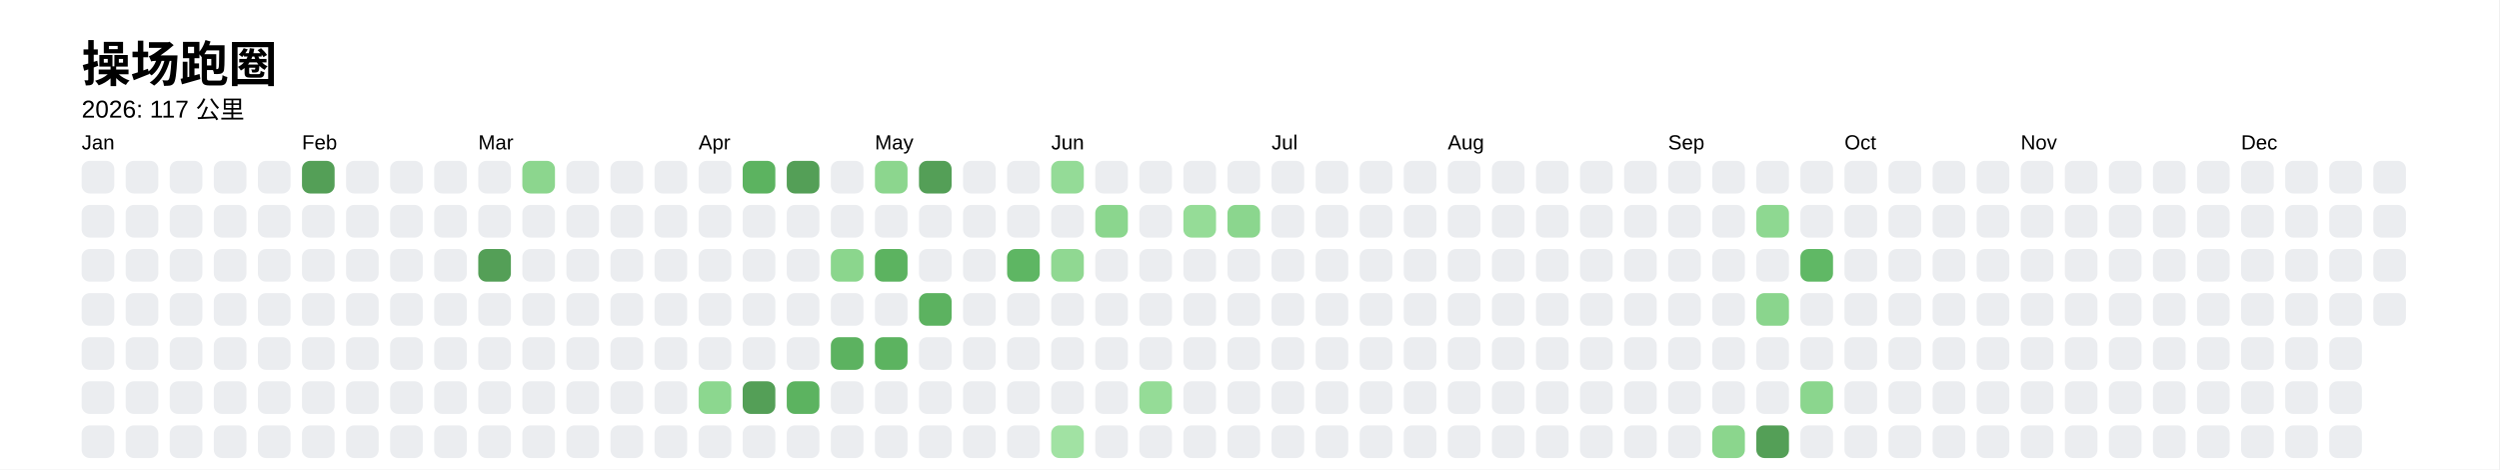
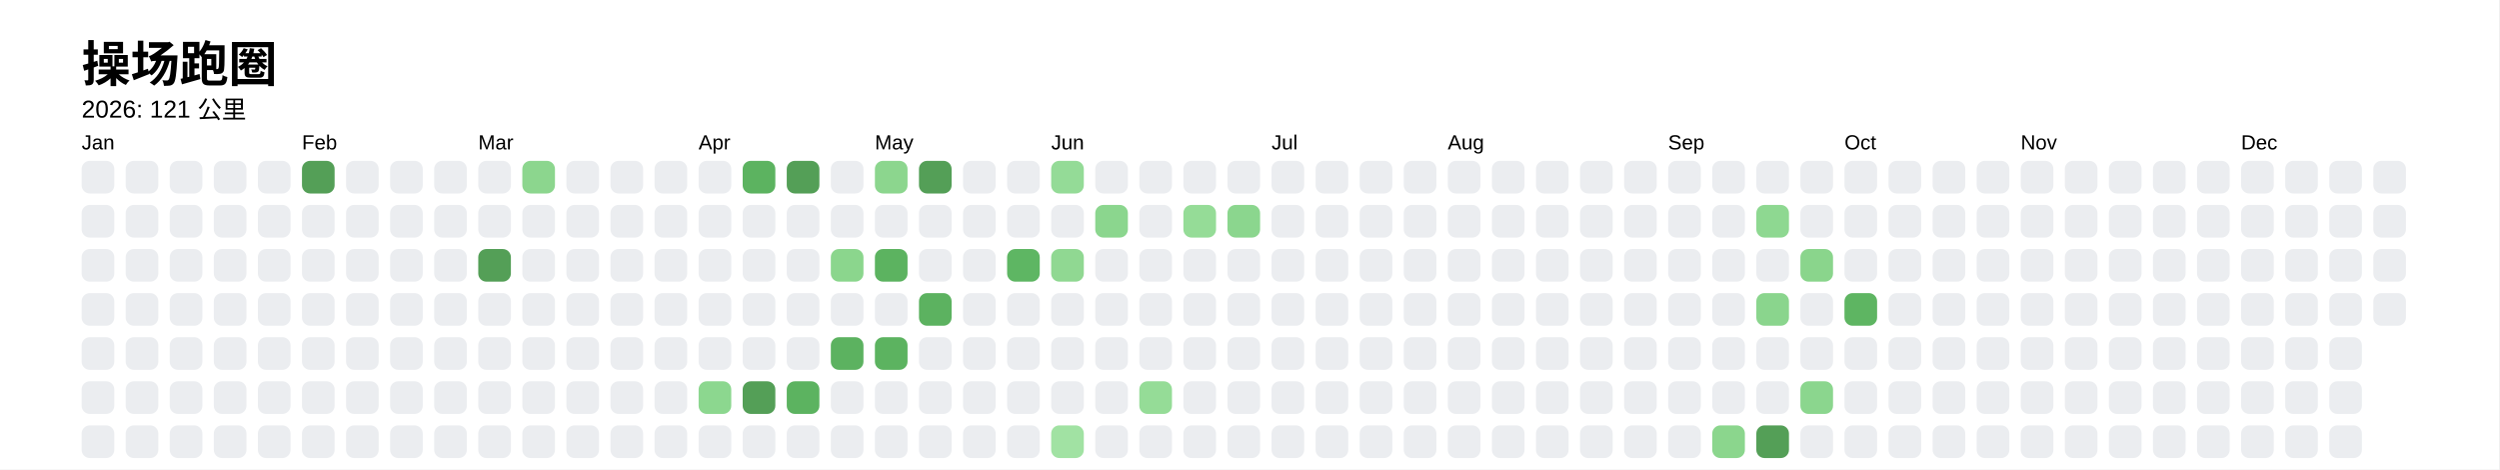
<svg xmlns="http://www.w3.org/2000/svg" baseProfile="full" height="57.5mm" version="1.1" viewBox="0,0,306.2,57.5" width="306.2mm">
  <defs />
  <rect fill="#FFFFFF" height="57.5" width="306.2" x="0" y="0" />
  <text fill="#000000" style="font-size:6px; font-family:Arial; font-weight:bold;" x="10" y="10">操场跑圈</text>
-   <text fill="#000000" style="font-size:3px; font-family:Arial;" x="10" y="14.4">2026: 117 公里</text>
+   <text fill="#000000" style="font-size:3px; font-family:Arial;" x="10" y="14.4">2026: 121 公里</text>
  <text fill="#000000" style="font-size:2.5px; font-family:Arial" x="10" y="18.3">Jan</text>
  <rect fill="#EBEDF0" height="4" rx="1" ry="1" width="4" x="10" y="19.7" />
  <rect fill="#EBEDF0" height="4" rx="1" ry="1" width="4" x="10" y="25.1" />
  <rect fill="#EBEDF0" height="4" rx="1" ry="1" width="4" x="10" y="30.5" />
  <rect fill="#EBEDF0" height="4" rx="1" ry="1" width="4" x="10" y="35.9" />
  <rect fill="#EBEDF0" height="4" rx="1" ry="1" width="4" x="10" y="41.3" />
  <rect fill="#EBEDF0" height="4" rx="1" ry="1" width="4" x="10" y="46.7" />
  <rect fill="#EBEDF0" height="4" rx="1" ry="1" width="4" x="10" y="52.1" />
  <rect fill="#EBEDF0" height="4" rx="1" ry="1" width="4" x="15.4" y="19.7" />
  <rect fill="#EBEDF0" height="4" rx="1" ry="1" width="4" x="15.4" y="25.1" />
  <rect fill="#EBEDF0" height="4" rx="1" ry="1" width="4" x="15.4" y="30.5" />
  <rect fill="#EBEDF0" height="4" rx="1" ry="1" width="4" x="15.4" y="35.9" />
  <rect fill="#EBEDF0" height="4" rx="1" ry="1" width="4" x="15.4" y="41.3" />
  <rect fill="#EBEDF0" height="4" rx="1" ry="1" width="4" x="15.4" y="46.7" />
  <rect fill="#EBEDF0" height="4" rx="1" ry="1" width="4" x="15.4" y="52.1" />
  <rect fill="#EBEDF0" height="4" rx="1" ry="1" width="4" x="20.8" y="19.7" />
  <rect fill="#EBEDF0" height="4" rx="1" ry="1" width="4" x="20.8" y="25.1" />
  <rect fill="#EBEDF0" height="4" rx="1" ry="1" width="4" x="20.8" y="30.5" />
  <rect fill="#EBEDF0" height="4" rx="1" ry="1" width="4" x="20.8" y="35.9" />
  <rect fill="#EBEDF0" height="4" rx="1" ry="1" width="4" x="20.8" y="41.3" />
  <rect fill="#EBEDF0" height="4" rx="1" ry="1" width="4" x="20.8" y="46.7" />
  <rect fill="#EBEDF0" height="4" rx="1" ry="1" width="4" x="20.8" y="52.1" />
  <rect fill="#EBEDF0" height="4" rx="1" ry="1" width="4" x="26.2" y="19.7" />
  <rect fill="#EBEDF0" height="4" rx="1" ry="1" width="4" x="26.2" y="25.1" />
  <rect fill="#EBEDF0" height="4" rx="1" ry="1" width="4" x="26.2" y="30.5" />
  <rect fill="#EBEDF0" height="4" rx="1" ry="1" width="4" x="26.2" y="35.9" />
  <rect fill="#EBEDF0" height="4" rx="1" ry="1" width="4" x="26.2" y="41.3" />
  <rect fill="#EBEDF0" height="4" rx="1" ry="1" width="4" x="26.2" y="46.7" />
  <rect fill="#EBEDF0" height="4" rx="1" ry="1" width="4" x="26.2" y="52.1" />
  <rect fill="#EBEDF0" height="4" rx="1" ry="1" width="4" x="31.6" y="19.7" />
  <rect fill="#EBEDF0" height="4" rx="1" ry="1" width="4" x="31.6" y="25.1" />
  <rect fill="#EBEDF0" height="4" rx="1" ry="1" width="4" x="31.6" y="30.5" />
  <rect fill="#EBEDF0" height="4" rx="1" ry="1" width="4" x="31.6" y="35.9" />
  <rect fill="#EBEDF0" height="4" rx="1" ry="1" width="4" x="31.6" y="41.3" />
  <rect fill="#EBEDF0" height="4" rx="1" ry="1" width="4" x="31.6" y="46.7" />
  <rect fill="#EBEDF0" height="4" rx="1" ry="1" width="4" x="31.6" y="52.1" />
  <text fill="#000000" style="font-size:2.5px; font-family:Arial" x="37.0" y="18.3">Feb</text>
  <rect fill="#549F57" height="4" rx="1" ry="1" width="4" x="37.0" y="19.7" />
  <rect fill="#EBEDF0" height="4" rx="1" ry="1" width="4" x="37.0" y="25.1" />
  <rect fill="#EBEDF0" height="4" rx="1" ry="1" width="4" x="37.0" y="30.5" />
  <rect fill="#EBEDF0" height="4" rx="1" ry="1" width="4" x="37.0" y="35.9" />
  <rect fill="#EBEDF0" height="4" rx="1" ry="1" width="4" x="37.0" y="41.3" />
  <rect fill="#EBEDF0" height="4" rx="1" ry="1" width="4" x="37.0" y="46.7" />
  <rect fill="#EBEDF0" height="4" rx="1" ry="1" width="4" x="37.0" y="52.1" />
  <rect fill="#EBEDF0" height="4" rx="1" ry="1" width="4" x="42.4" y="19.7" />
  <rect fill="#EBEDF0" height="4" rx="1" ry="1" width="4" x="42.4" y="25.1" />
  <rect fill="#EBEDF0" height="4" rx="1" ry="1" width="4" x="42.4" y="30.5" />
  <rect fill="#EBEDF0" height="4" rx="1" ry="1" width="4" x="42.4" y="35.9" />
  <rect fill="#EBEDF0" height="4" rx="1" ry="1" width="4" x="42.4" y="41.3" />
  <rect fill="#EBEDF0" height="4" rx="1" ry="1" width="4" x="42.4" y="46.7" />
  <rect fill="#EBEDF0" height="4" rx="1" ry="1" width="4" x="42.4" y="52.1" />
  <rect fill="#EBEDF0" height="4" rx="1" ry="1" width="4" x="47.8" y="19.7" />
  <rect fill="#EBEDF0" height="4" rx="1" ry="1" width="4" x="47.8" y="25.1" />
  <rect fill="#EBEDF0" height="4" rx="1" ry="1" width="4" x="47.8" y="30.5" />
  <rect fill="#EBEDF0" height="4" rx="1" ry="1" width="4" x="47.8" y="35.9" />
  <rect fill="#EBEDF0" height="4" rx="1" ry="1" width="4" x="47.8" y="41.3" />
  <rect fill="#EBEDF0" height="4" rx="1" ry="1" width="4" x="47.8" y="46.7" />
  <rect fill="#EBEDF0" height="4" rx="1" ry="1" width="4" x="47.8" y="52.1" />
  <rect fill="#EBEDF0" height="4" rx="1" ry="1" width="4" x="53.2" y="19.7" />
  <rect fill="#EBEDF0" height="4" rx="1" ry="1" width="4" x="53.2" y="25.1" />
  <rect fill="#EBEDF0" height="4" rx="1" ry="1" width="4" x="53.2" y="30.5" />
  <rect fill="#EBEDF0" height="4" rx="1" ry="1" width="4" x="53.2" y="35.9" />
  <rect fill="#EBEDF0" height="4" rx="1" ry="1" width="4" x="53.2" y="41.3" />
  <rect fill="#EBEDF0" height="4" rx="1" ry="1" width="4" x="53.2" y="46.7" />
  <rect fill="#EBEDF0" height="4" rx="1" ry="1" width="4" x="53.2" y="52.1" />
  <text fill="#000000" style="font-size:2.5px; font-family:Arial" x="58.6" y="18.3">Mar</text>
  <rect fill="#EBEDF0" height="4" rx="1" ry="1" width="4" x="58.6" y="19.7" />
  <rect fill="#EBEDF0" height="4" rx="1" ry="1" width="4" x="58.6" y="25.1" />
  <rect fill="#549F57" height="4" rx="1" ry="1" width="4" x="58.6" y="30.5" />
  <rect fill="#EBEDF0" height="4" rx="1" ry="1" width="4" x="58.6" y="35.9" />
  <rect fill="#EBEDF0" height="4" rx="1" ry="1" width="4" x="58.6" y="41.3" />
  <rect fill="#EBEDF0" height="4" rx="1" ry="1" width="4" x="58.6" y="46.7" />
  <rect fill="#EBEDF0" height="4" rx="1" ry="1" width="4" x="58.6" y="52.1" />
  <rect fill="#8cd68e" height="4" rx="1" ry="1" width="4" x="64" y="19.7" />
  <rect fill="#EBEDF0" height="4" rx="1" ry="1" width="4" x="64" y="25.1" />
  <rect fill="#EBEDF0" height="4" rx="1" ry="1" width="4" x="64" y="30.5" />
  <rect fill="#EBEDF0" height="4" rx="1" ry="1" width="4" x="64" y="35.9" />
  <rect fill="#EBEDF0" height="4" rx="1" ry="1" width="4" x="64" y="41.3" />
  <rect fill="#EBEDF0" height="4" rx="1" ry="1" width="4" x="64" y="46.7" />
  <rect fill="#EBEDF0" height="4" rx="1" ry="1" width="4" x="64" y="52.1" />
  <rect fill="#EBEDF0" height="4" rx="1" ry="1" width="4" x="69.4" y="19.7" />
  <rect fill="#EBEDF0" height="4" rx="1" ry="1" width="4" x="69.4" y="25.1" />
  <rect fill="#EBEDF0" height="4" rx="1" ry="1" width="4" x="69.4" y="30.5" />
  <rect fill="#EBEDF0" height="4" rx="1" ry="1" width="4" x="69.4" y="35.9" />
  <rect fill="#EBEDF0" height="4" rx="1" ry="1" width="4" x="69.4" y="41.3" />
  <rect fill="#EBEDF0" height="4" rx="1" ry="1" width="4" x="69.4" y="46.7" />
  <rect fill="#EBEDF0" height="4" rx="1" ry="1" width="4" x="69.4" y="52.1" />
  <rect fill="#EBEDF0" height="4" rx="1" ry="1" width="4" x="74.8" y="19.7" />
  <rect fill="#EBEDF0" height="4" rx="1" ry="1" width="4" x="74.8" y="25.1" />
  <rect fill="#EBEDF0" height="4" rx="1" ry="1" width="4" x="74.8" y="30.5" />
  <rect fill="#EBEDF0" height="4" rx="1" ry="1" width="4" x="74.8" y="35.9" />
  <rect fill="#EBEDF0" height="4" rx="1" ry="1" width="4" x="74.8" y="41.3" />
  <rect fill="#EBEDF0" height="4" rx="1" ry="1" width="4" x="74.8" y="46.7" />
  <rect fill="#EBEDF0" height="4" rx="1" ry="1" width="4" x="74.8" y="52.1" />
  <rect fill="#EBEDF0" height="4" rx="1" ry="1" width="4" x="80.2" y="19.7" />
  <rect fill="#EBEDF0" height="4" rx="1" ry="1" width="4" x="80.2" y="25.1" />
  <rect fill="#EBEDF0" height="4" rx="1" ry="1" width="4" x="80.2" y="30.5" />
  <rect fill="#EBEDF0" height="4" rx="1" ry="1" width="4" x="80.2" y="35.9" />
  <rect fill="#EBEDF0" height="4" rx="1" ry="1" width="4" x="80.2" y="41.3" />
  <rect fill="#EBEDF0" height="4" rx="1" ry="1" width="4" x="80.2" y="46.7" />
  <rect fill="#EBEDF0" height="4" rx="1" ry="1" width="4" x="80.2" y="52.1" />
  <text fill="#000000" style="font-size:2.5px; font-family:Arial" x="85.6" y="18.3">Apr</text>
  <rect fill="#EBEDF0" height="4" rx="1" ry="1" width="4" x="85.6" y="19.7" />
  <rect fill="#EBEDF0" height="4" rx="1" ry="1" width="4" x="85.6" y="25.1" />
  <rect fill="#EBEDF0" height="4" rx="1" ry="1" width="4" x="85.6" y="30.5" />
  <rect fill="#EBEDF0" height="4" rx="1" ry="1" width="4" x="85.6" y="35.9" />
  <rect fill="#EBEDF0" height="4" rx="1" ry="1" width="4" x="85.6" y="41.3" />
  <rect fill="#8cd78f" height="4" rx="1" ry="1" width="4" x="85.6" y="46.7" />
  <rect fill="#EBEDF0" height="4" rx="1" ry="1" width="4" x="85.6" y="52.1" />
  <rect fill="#5cb360" height="4" rx="1" ry="1" width="4" x="91" y="19.7" />
  <rect fill="#EBEDF0" height="4" rx="1" ry="1" width="4" x="91" y="25.1" />
  <rect fill="#EBEDF0" height="4" rx="1" ry="1" width="4" x="91" y="30.5" />
  <rect fill="#EBEDF0" height="4" rx="1" ry="1" width="4" x="91" y="35.9" />
  <rect fill="#EBEDF0" height="4" rx="1" ry="1" width="4" x="91" y="41.3" />
  <rect fill="#549F57" height="4" rx="1" ry="1" width="4" x="91" y="46.7" />
  <rect fill="#EBEDF0" height="4" rx="1" ry="1" width="4" x="91" y="52.1" />
  <rect fill="#549F57" height="4" rx="1" ry="1" width="4" x="96.4" y="19.7" />
  <rect fill="#EBEDF0" height="4" rx="1" ry="1" width="4" x="96.4" y="25.1" />
  <rect fill="#EBEDF0" height="4" rx="1" ry="1" width="4" x="96.4" y="30.5" />
  <rect fill="#EBEDF0" height="4" rx="1" ry="1" width="4" x="96.4" y="35.9" />
  <rect fill="#EBEDF0" height="4" rx="1" ry="1" width="4" x="96.4" y="41.3" />
  <rect fill="#5cb360" height="4" rx="1" ry="1" width="4" x="96.4" y="46.7" />
  <rect fill="#EBEDF0" height="4" rx="1" ry="1" width="4" x="96.4" y="52.1" />
  <rect fill="#EBEDF0" height="4" rx="1" ry="1" width="4" x="101.8" y="19.7" />
  <rect fill="#EBEDF0" height="4" rx="1" ry="1" width="4" x="101.8" y="25.1" />
  <rect fill="#8bd68d" height="4" rx="1" ry="1" width="4" x="101.8" y="30.5" />
  <rect fill="#EBEDF0" height="4" rx="1" ry="1" width="4" x="101.8" y="35.9" />
  <rect fill="#5cb260" height="4" rx="1" ry="1" width="4" x="101.8" y="41.3" />
  <rect fill="#EBEDF0" height="4" rx="1" ry="1" width="4" x="101.8" y="46.7" />
  <rect fill="#EBEDF0" height="4" rx="1" ry="1" width="4" x="101.8" y="52.1" />
  <text fill="#000000" style="font-size:2.5px; font-family:Arial" x="107.2" y="18.3">May</text>
  <rect fill="#8cd68e" height="4" rx="1" ry="1" width="4" x="107.2" y="19.7" />
  <rect fill="#EBEDF0" height="4" rx="1" ry="1" width="4" x="107.2" y="25.1" />
  <rect fill="#5cb360" height="4" rx="1" ry="1" width="4" x="107.2" y="30.5" />
  <rect fill="#EBEDF0" height="4" rx="1" ry="1" width="4" x="107.2" y="35.9" />
  <rect fill="#5cb360" height="4" rx="1" ry="1" width="4" x="107.2" y="41.3" />
  <rect fill="#EBEDF0" height="4" rx="1" ry="1" width="4" x="107.2" y="46.7" />
  <rect fill="#EBEDF0" height="4" rx="1" ry="1" width="4" x="107.2" y="52.1" />
  <rect fill="#549F57" height="4" rx="1" ry="1" width="4" x="112.6" y="19.7" />
  <rect fill="#EBEDF0" height="4" rx="1" ry="1" width="4" x="112.6" y="25.1" />
  <rect fill="#EBEDF0" height="4" rx="1" ry="1" width="4" x="112.6" y="30.5" />
  <rect fill="#5cb260" height="4" rx="1" ry="1" width="4" x="112.6" y="35.9" />
  <rect fill="#EBEDF0" height="4" rx="1" ry="1" width="4" x="112.6" y="41.3" />
  <rect fill="#EBEDF0" height="4" rx="1" ry="1" width="4" x="112.6" y="46.7" />
  <rect fill="#EBEDF0" height="4" rx="1" ry="1" width="4" x="112.6" y="52.1" />
  <rect fill="#EBEDF0" height="4" rx="1" ry="1" width="4" x="118" y="19.7" />
  <rect fill="#EBEDF0" height="4" rx="1" ry="1" width="4" x="118" y="25.1" />
  <rect fill="#EBEDF0" height="4" rx="1" ry="1" width="4" x="118" y="30.5" />
  <rect fill="#EBEDF0" height="4" rx="1" ry="1" width="4" x="118" y="35.9" />
  <rect fill="#EBEDF0" height="4" rx="1" ry="1" width="4" x="118" y="41.3" />
  <rect fill="#EBEDF0" height="4" rx="1" ry="1" width="4" x="118" y="46.7" />
  <rect fill="#EBEDF0" height="4" rx="1" ry="1" width="4" x="118" y="52.1" />
  <rect fill="#EBEDF0" height="4" rx="1" ry="1" width="4" x="123.4" y="19.7" />
  <rect fill="#EBEDF0" height="4" rx="1" ry="1" width="4" x="123.4" y="25.1" />
  <rect fill="#5eb663" height="4" rx="1" ry="1" width="4" x="123.4" y="30.5" />
  <rect fill="#EBEDF0" height="4" rx="1" ry="1" width="4" x="123.4" y="35.9" />
  <rect fill="#EBEDF0" height="4" rx="1" ry="1" width="4" x="123.4" y="41.3" />
  <rect fill="#EBEDF0" height="4" rx="1" ry="1" width="4" x="123.4" y="46.7" />
  <rect fill="#EBEDF0" height="4" rx="1" ry="1" width="4" x="123.4" y="52.1" />
  <text fill="#000000" style="font-size:2.5px; font-family:Arial" x="128.8" y="18.3">Jun</text>
  <rect fill="#94db97" height="4" rx="1" ry="1" width="4" x="128.8" y="19.7" />
  <rect fill="#EBEDF0" height="4" rx="1" ry="1" width="4" x="128.8" y="25.1" />
  <rect fill="#90d892" height="4" rx="1" ry="1" width="4" x="128.8" y="30.5" />
  <rect fill="#EBEDF0" height="4" rx="1" ry="1" width="4" x="128.8" y="35.9" />
  <rect fill="#EBEDF0" height="4" rx="1" ry="1" width="4" x="128.8" y="41.3" />
  <rect fill="#EBEDF0" height="4" rx="1" ry="1" width="4" x="128.8" y="46.7" />
  <rect fill="#a1e2a3" height="4" rx="1" ry="1" width="4" x="128.8" y="52.1" />
  <rect fill="#EBEDF0" height="4" rx="1" ry="1" width="4" x="134.2" y="19.7" />
  <rect fill="#8bd68e" height="4" rx="1" ry="1" width="4" x="134.2" y="25.1" />
  <rect fill="#EBEDF0" height="4" rx="1" ry="1" width="4" x="134.2" y="30.5" />
  <rect fill="#EBEDF0" height="4" rx="1" ry="1" width="4" x="134.2" y="35.9" />
  <rect fill="#EBEDF0" height="4" rx="1" ry="1" width="4" x="134.2" y="41.3" />
  <rect fill="#EBEDF0" height="4" rx="1" ry="1" width="4" x="134.2" y="46.7" />
  <rect fill="#EBEDF0" height="4" rx="1" ry="1" width="4" x="134.2" y="52.1" />
  <rect fill="#EBEDF0" height="4" rx="1" ry="1" width="4" x="139.6" y="19.7" />
  <rect fill="#EBEDF0" height="4" rx="1" ry="1" width="4" x="139.6" y="25.1" />
  <rect fill="#EBEDF0" height="4" rx="1" ry="1" width="4" x="139.6" y="30.5" />
  <rect fill="#EBEDF0" height="4" rx="1" ry="1" width="4" x="139.6" y="35.9" />
  <rect fill="#EBEDF0" height="4" rx="1" ry="1" width="4" x="139.6" y="41.3" />
  <rect fill="#95dc97" height="4" rx="1" ry="1" width="4" x="139.6" y="46.7" />
  <rect fill="#EBEDF0" height="4" rx="1" ry="1" width="4" x="139.6" y="52.1" />
  <rect fill="#EBEDF0" height="4" rx="1" ry="1" width="4" x="145" y="19.7" />
  <rect fill="#95dc97" height="4" rx="1" ry="1" width="4" x="145" y="25.1" />
  <rect fill="#EBEDF0" height="4" rx="1" ry="1" width="4" x="145" y="30.5" />
  <rect fill="#EBEDF0" height="4" rx="1" ry="1" width="4" x="145" y="35.9" />
  <rect fill="#EBEDF0" height="4" rx="1" ry="1" width="4" x="145" y="41.3" />
  <rect fill="#EBEDF0" height="4" rx="1" ry="1" width="4" x="145" y="46.7" />
  <rect fill="#EBEDF0" height="4" rx="1" ry="1" width="4" x="145" y="52.1" />
  <rect fill="#EBEDF0" height="4" rx="1" ry="1" width="4" x="150.4" y="19.7" />
  <rect fill="#8bd68e" height="4" rx="1" ry="1" width="4" x="150.4" y="25.1" />
  <rect fill="#EBEDF0" height="4" rx="1" ry="1" width="4" x="150.4" y="30.5" />
  <rect fill="#EBEDF0" height="4" rx="1" ry="1" width="4" x="150.4" y="35.9" />
  <rect fill="#EBEDF0" height="4" rx="1" ry="1" width="4" x="150.4" y="41.3" />
  <rect fill="#EBEDF0" height="4" rx="1" ry="1" width="4" x="150.4" y="46.7" />
  <rect fill="#EBEDF0" height="4" rx="1" ry="1" width="4" x="150.4" y="52.1" />
  <text fill="#000000" style="font-size:2.5px; font-family:Arial" x="155.8" y="18.3">Jul</text>
  <rect fill="#EBEDF0" height="4" rx="1" ry="1" width="4" x="155.8" y="19.7" />
  <rect fill="#EBEDF0" height="4" rx="1" ry="1" width="4" x="155.8" y="25.1" />
  <rect fill="#EBEDF0" height="4" rx="1" ry="1" width="4" x="155.8" y="30.5" />
  <rect fill="#EBEDF0" height="4" rx="1" ry="1" width="4" x="155.8" y="35.9" />
  <rect fill="#EBEDF0" height="4" rx="1" ry="1" width="4" x="155.8" y="41.3" />
  <rect fill="#EBEDF0" height="4" rx="1" ry="1" width="4" x="155.8" y="46.7" />
  <rect fill="#EBEDF0" height="4" rx="1" ry="1" width="4" x="155.8" y="52.1" />
  <rect fill="#EBEDF0" height="4" rx="1" ry="1" width="4" x="161.2" y="19.7" />
  <rect fill="#EBEDF0" height="4" rx="1" ry="1" width="4" x="161.2" y="25.1" />
  <rect fill="#EBEDF0" height="4" rx="1" ry="1" width="4" x="161.2" y="30.5" />
  <rect fill="#EBEDF0" height="4" rx="1" ry="1" width="4" x="161.2" y="35.9" />
  <rect fill="#EBEDF0" height="4" rx="1" ry="1" width="4" x="161.2" y="41.3" />
  <rect fill="#EBEDF0" height="4" rx="1" ry="1" width="4" x="161.2" y="46.7" />
  <rect fill="#EBEDF0" height="4" rx="1" ry="1" width="4" x="161.2" y="52.1" />
  <rect fill="#EBEDF0" height="4" rx="1" ry="1" width="4" x="166.6" y="19.7" />
  <rect fill="#EBEDF0" height="4" rx="1" ry="1" width="4" x="166.6" y="25.1" />
  <rect fill="#EBEDF0" height="4" rx="1" ry="1" width="4" x="166.6" y="30.5" />
  <rect fill="#EBEDF0" height="4" rx="1" ry="1" width="4" x="166.6" y="35.9" />
  <rect fill="#EBEDF0" height="4" rx="1" ry="1" width="4" x="166.6" y="41.3" />
  <rect fill="#EBEDF0" height="4" rx="1" ry="1" width="4" x="166.6" y="46.7" />
  <rect fill="#EBEDF0" height="4" rx="1" ry="1" width="4" x="166.6" y="52.1" />
  <rect fill="#EBEDF0" height="4" rx="1" ry="1" width="4" x="172" y="19.7" />
  <rect fill="#EBEDF0" height="4" rx="1" ry="1" width="4" x="172" y="25.1" />
  <rect fill="#EBEDF0" height="4" rx="1" ry="1" width="4" x="172" y="30.5" />
  <rect fill="#EBEDF0" height="4" rx="1" ry="1" width="4" x="172" y="35.9" />
  <rect fill="#EBEDF0" height="4" rx="1" ry="1" width="4" x="172" y="41.3" />
  <rect fill="#EBEDF0" height="4" rx="1" ry="1" width="4" x="172" y="46.7" />
  <rect fill="#EBEDF0" height="4" rx="1" ry="1" width="4" x="172" y="52.1" />
  <text fill="#000000" style="font-size:2.5px; font-family:Arial" x="177.4" y="18.3">Aug</text>
  <rect fill="#EBEDF0" height="4" rx="1" ry="1" width="4" x="177.4" y="19.7" />
  <rect fill="#EBEDF0" height="4" rx="1" ry="1" width="4" x="177.4" y="25.1" />
  <rect fill="#EBEDF0" height="4" rx="1" ry="1" width="4" x="177.4" y="30.5" />
  <rect fill="#EBEDF0" height="4" rx="1" ry="1" width="4" x="177.4" y="35.9" />
  <rect fill="#EBEDF0" height="4" rx="1" ry="1" width="4" x="177.4" y="41.3" />
  <rect fill="#EBEDF0" height="4" rx="1" ry="1" width="4" x="177.4" y="46.7" />
  <rect fill="#EBEDF0" height="4" rx="1" ry="1" width="4" x="177.4" y="52.1" />
  <rect fill="#EBEDF0" height="4" rx="1" ry="1" width="4" x="182.8" y="19.7" />
  <rect fill="#EBEDF0" height="4" rx="1" ry="1" width="4" x="182.8" y="25.1" />
  <rect fill="#EBEDF0" height="4" rx="1" ry="1" width="4" x="182.8" y="30.5" />
  <rect fill="#EBEDF0" height="4" rx="1" ry="1" width="4" x="182.8" y="35.9" />
  <rect fill="#EBEDF0" height="4" rx="1" ry="1" width="4" x="182.8" y="41.3" />
  <rect fill="#EBEDF0" height="4" rx="1" ry="1" width="4" x="182.8" y="46.7" />
  <rect fill="#EBEDF0" height="4" rx="1" ry="1" width="4" x="182.8" y="52.1" />
  <rect fill="#EBEDF0" height="4" rx="1" ry="1" width="4" x="188.2" y="19.7" />
  <rect fill="#EBEDF0" height="4" rx="1" ry="1" width="4" x="188.2" y="25.1" />
  <rect fill="#EBEDF0" height="4" rx="1" ry="1" width="4" x="188.2" y="30.5" />
  <rect fill="#EBEDF0" height="4" rx="1" ry="1" width="4" x="188.2" y="35.9" />
  <rect fill="#EBEDF0" height="4" rx="1" ry="1" width="4" x="188.2" y="41.3" />
  <rect fill="#EBEDF0" height="4" rx="1" ry="1" width="4" x="188.2" y="46.7" />
  <rect fill="#EBEDF0" height="4" rx="1" ry="1" width="4" x="188.2" y="52.1" />
  <rect fill="#EBEDF0" height="4" rx="1" ry="1" width="4" x="193.6" y="19.7" />
  <rect fill="#EBEDF0" height="4" rx="1" ry="1" width="4" x="193.6" y="25.1" />
  <rect fill="#EBEDF0" height="4" rx="1" ry="1" width="4" x="193.6" y="30.5" />
  <rect fill="#EBEDF0" height="4" rx="1" ry="1" width="4" x="193.6" y="35.9" />
  <rect fill="#EBEDF0" height="4" rx="1" ry="1" width="4" x="193.6" y="41.3" />
  <rect fill="#EBEDF0" height="4" rx="1" ry="1" width="4" x="193.6" y="46.7" />
  <rect fill="#EBEDF0" height="4" rx="1" ry="1" width="4" x="193.6" y="52.1" />
  <rect fill="#EBEDF0" height="4" rx="1" ry="1" width="4" x="199" y="19.7" />
  <rect fill="#EBEDF0" height="4" rx="1" ry="1" width="4" x="199" y="25.1" />
  <rect fill="#EBEDF0" height="4" rx="1" ry="1" width="4" x="199" y="30.5" />
  <rect fill="#EBEDF0" height="4" rx="1" ry="1" width="4" x="199" y="35.9" />
  <rect fill="#EBEDF0" height="4" rx="1" ry="1" width="4" x="199" y="41.3" />
  <rect fill="#EBEDF0" height="4" rx="1" ry="1" width="4" x="199" y="46.7" />
  <rect fill="#EBEDF0" height="4" rx="1" ry="1" width="4" x="199" y="52.1" />
  <text fill="#000000" style="font-size:2.5px; font-family:Arial" x="204.4" y="18.3">Sep</text>
  <rect fill="#EBEDF0" height="4" rx="1" ry="1" width="4" x="204.4" y="19.7" />
  <rect fill="#EBEDF0" height="4" rx="1" ry="1" width="4" x="204.4" y="25.1" />
  <rect fill="#EBEDF0" height="4" rx="1" ry="1" width="4" x="204.4" y="30.5" />
  <rect fill="#EBEDF0" height="4" rx="1" ry="1" width="4" x="204.4" y="35.9" />
  <rect fill="#EBEDF0" height="4" rx="1" ry="1" width="4" x="204.4" y="41.3" />
  <rect fill="#EBEDF0" height="4" rx="1" ry="1" width="4" x="204.4" y="46.7" />
  <rect fill="#EBEDF0" height="4" rx="1" ry="1" width="4" x="204.4" y="52.1" />
  <rect fill="#EBEDF0" height="4" rx="1" ry="1" width="4" x="209.8" y="19.7" />
  <rect fill="#EBEDF0" height="4" rx="1" ry="1" width="4" x="209.8" y="25.1" />
  <rect fill="#EBEDF0" height="4" rx="1" ry="1" width="4" x="209.8" y="30.5" />
  <rect fill="#EBEDF0" height="4" rx="1" ry="1" width="4" x="209.8" y="35.9" />
  <rect fill="#EBEDF0" height="4" rx="1" ry="1" width="4" x="209.8" y="41.3" />
  <rect fill="#EBEDF0" height="4" rx="1" ry="1" width="4" x="209.8" y="46.7" />
  <rect fill="#8bd68d" height="4" rx="1" ry="1" width="4" x="209.8" y="52.1" />
  <rect fill="#EBEDF0" height="4" rx="1" ry="1" width="4" x="215.2" y="19.7" />
  <rect fill="#8ed891" height="4" rx="1" ry="1" width="4" x="215.2" y="25.1" />
  <rect fill="#EBEDF0" height="4" rx="1" ry="1" width="4" x="215.2" y="30.5" />
  <rect fill="#8ad58d" height="4" rx="1" ry="1" width="4" x="215.2" y="35.9" />
  <rect fill="#EBEDF0" height="4" rx="1" ry="1" width="4" x="215.2" y="41.3" />
  <rect fill="#EBEDF0" height="4" rx="1" ry="1" width="4" x="215.2" y="46.7" />
  <rect fill="#549F57" height="4" rx="1" ry="1" width="4" x="215.2" y="52.1" />
  <rect fill="#EBEDF0" height="4" rx="1" ry="1" width="4" x="220.6" y="19.7" />
  <rect fill="#EBEDF0" height="4" rx="1" ry="1" width="4" x="220.6" y="25.1" />
-   <rect fill="#60b865" height="4" rx="1" ry="1" width="4" x="220.6" y="30.5" />
+   <rect fill="#8ad58c" height="4" rx="1" ry="1" width="4" x="220.6" y="30.5" />
  <rect fill="#EBEDF0" height="4" rx="1" ry="1" width="4" x="220.6" y="35.9" />
  <rect fill="#EBEDF0" height="4" rx="1" ry="1" width="4" x="220.6" y="41.3" />
  <rect fill="#8bd68e" height="4" rx="1" ry="1" width="4" x="220.6" y="46.7" />
  <rect fill="#EBEDF0" height="4" rx="1" ry="1" width="4" x="220.6" y="52.1" />
  <text fill="#000000" style="font-size:2.5px; font-family:Arial" x="226" y="18.3">Oct</text>
  <rect fill="#EBEDF0" height="4" rx="1" ry="1" width="4" x="226" y="19.7" />
  <rect fill="#EBEDF0" height="4" rx="1" ry="1" width="4" x="226" y="25.1" />
  <rect fill="#EBEDF0" height="4" rx="1" ry="1" width="4" x="226" y="30.5" />
-   <rect fill="#EBEDF0" height="4" rx="1" ry="1" width="4" x="226" y="35.9" />
+   <rect fill="#5eb562" height="4" rx="1" ry="1" width="4" x="226" y="35.9" />
  <rect fill="#EBEDF0" height="4" rx="1" ry="1" width="4" x="226" y="41.3" />
  <rect fill="#EBEDF0" height="4" rx="1" ry="1" width="4" x="226" y="46.7" />
  <rect fill="#EBEDF0" height="4" rx="1" ry="1" width="4" x="226" y="52.1" />
  <rect fill="#EBEDF0" height="4" rx="1" ry="1" width="4" x="231.4" y="19.7" />
  <rect fill="#EBEDF0" height="4" rx="1" ry="1" width="4" x="231.4" y="25.1" />
  <rect fill="#EBEDF0" height="4" rx="1" ry="1" width="4" x="231.4" y="30.5" />
  <rect fill="#EBEDF0" height="4" rx="1" ry="1" width="4" x="231.4" y="35.9" />
  <rect fill="#EBEDF0" height="4" rx="1" ry="1" width="4" x="231.4" y="41.3" />
  <rect fill="#EBEDF0" height="4" rx="1" ry="1" width="4" x="231.4" y="46.7" />
  <rect fill="#EBEDF0" height="4" rx="1" ry="1" width="4" x="231.4" y="52.1" />
  <rect fill="#EBEDF0" height="4" rx="1" ry="1" width="4" x="236.8" y="19.7" />
  <rect fill="#EBEDF0" height="4" rx="1" ry="1" width="4" x="236.8" y="25.1" />
  <rect fill="#EBEDF0" height="4" rx="1" ry="1" width="4" x="236.8" y="30.5" />
  <rect fill="#EBEDF0" height="4" rx="1" ry="1" width="4" x="236.8" y="35.9" />
  <rect fill="#EBEDF0" height="4" rx="1" ry="1" width="4" x="236.8" y="41.3" />
  <rect fill="#EBEDF0" height="4" rx="1" ry="1" width="4" x="236.8" y="46.7" />
  <rect fill="#EBEDF0" height="4" rx="1" ry="1" width="4" x="236.8" y="52.1" />
  <rect fill="#EBEDF0" height="4" rx="1" ry="1" width="4" x="242.2" y="19.7" />
  <rect fill="#EBEDF0" height="4" rx="1" ry="1" width="4" x="242.2" y="25.1" />
  <rect fill="#EBEDF0" height="4" rx="1" ry="1" width="4" x="242.2" y="30.5" />
  <rect fill="#EBEDF0" height="4" rx="1" ry="1" width="4" x="242.2" y="35.9" />
  <rect fill="#EBEDF0" height="4" rx="1" ry="1" width="4" x="242.2" y="41.3" />
  <rect fill="#EBEDF0" height="4" rx="1" ry="1" width="4" x="242.2" y="46.7" />
  <rect fill="#EBEDF0" height="4" rx="1" ry="1" width="4" x="242.2" y="52.1" />
  <text fill="#000000" style="font-size:2.5px; font-family:Arial" x="247.6" y="18.3">Nov</text>
  <rect fill="#EBEDF0" height="4" rx="1" ry="1" width="4" x="247.6" y="19.7" />
  <rect fill="#EBEDF0" height="4" rx="1" ry="1" width="4" x="247.6" y="25.1" />
  <rect fill="#EBEDF0" height="4" rx="1" ry="1" width="4" x="247.6" y="30.5" />
  <rect fill="#EBEDF0" height="4" rx="1" ry="1" width="4" x="247.6" y="35.9" />
  <rect fill="#EBEDF0" height="4" rx="1" ry="1" width="4" x="247.6" y="41.3" />
  <rect fill="#EBEDF0" height="4" rx="1" ry="1" width="4" x="247.6" y="46.7" />
  <rect fill="#EBEDF0" height="4" rx="1" ry="1" width="4" x="247.6" y="52.1" />
  <rect fill="#EBEDF0" height="4" rx="1" ry="1" width="4" x="253" y="19.7" />
  <rect fill="#EBEDF0" height="4" rx="1" ry="1" width="4" x="253" y="25.1" />
  <rect fill="#EBEDF0" height="4" rx="1" ry="1" width="4" x="253" y="30.5" />
  <rect fill="#EBEDF0" height="4" rx="1" ry="1" width="4" x="253" y="35.9" />
  <rect fill="#EBEDF0" height="4" rx="1" ry="1" width="4" x="253" y="41.3" />
  <rect fill="#EBEDF0" height="4" rx="1" ry="1" width="4" x="253" y="46.7" />
  <rect fill="#EBEDF0" height="4" rx="1" ry="1" width="4" x="253" y="52.1" />
  <rect fill="#EBEDF0" height="4" rx="1" ry="1" width="4" x="258.4" y="19.7" />
  <rect fill="#EBEDF0" height="4" rx="1" ry="1" width="4" x="258.4" y="25.1" />
  <rect fill="#EBEDF0" height="4" rx="1" ry="1" width="4" x="258.4" y="30.5" />
  <rect fill="#EBEDF0" height="4" rx="1" ry="1" width="4" x="258.4" y="35.9" />
  <rect fill="#EBEDF0" height="4" rx="1" ry="1" width="4" x="258.4" y="41.3" />
  <rect fill="#EBEDF0" height="4" rx="1" ry="1" width="4" x="258.4" y="46.7" />
  <rect fill="#EBEDF0" height="4" rx="1" ry="1" width="4" x="258.4" y="52.1" />
  <rect fill="#EBEDF0" height="4" rx="1" ry="1" width="4" x="263.8" y="19.7" />
  <rect fill="#EBEDF0" height="4" rx="1" ry="1" width="4" x="263.8" y="25.1" />
  <rect fill="#EBEDF0" height="4" rx="1" ry="1" width="4" x="263.8" y="30.5" />
  <rect fill="#EBEDF0" height="4" rx="1" ry="1" width="4" x="263.8" y="35.9" />
  <rect fill="#EBEDF0" height="4" rx="1" ry="1" width="4" x="263.8" y="41.3" />
  <rect fill="#EBEDF0" height="4" rx="1" ry="1" width="4" x="263.8" y="46.7" />
  <rect fill="#EBEDF0" height="4" rx="1" ry="1" width="4" x="263.8" y="52.1" />
  <rect fill="#EBEDF0" height="4" rx="1" ry="1" width="4" x="269.2" y="19.7" />
  <rect fill="#EBEDF0" height="4" rx="1" ry="1" width="4" x="269.2" y="25.1" />
  <rect fill="#EBEDF0" height="4" rx="1" ry="1" width="4" x="269.2" y="30.5" />
  <rect fill="#EBEDF0" height="4" rx="1" ry="1" width="4" x="269.2" y="35.9" />
  <rect fill="#EBEDF0" height="4" rx="1" ry="1" width="4" x="269.2" y="41.3" />
  <rect fill="#EBEDF0" height="4" rx="1" ry="1" width="4" x="269.2" y="46.7" />
  <rect fill="#EBEDF0" height="4" rx="1" ry="1" width="4" x="269.2" y="52.1" />
  <text fill="#000000" style="font-size:2.5px; font-family:Arial" x="274.6" y="18.3">Dec</text>
  <rect fill="#EBEDF0" height="4" rx="1" ry="1" width="4" x="274.6" y="19.7" />
  <rect fill="#EBEDF0" height="4" rx="1" ry="1" width="4" x="274.6" y="25.1" />
  <rect fill="#EBEDF0" height="4" rx="1" ry="1" width="4" x="274.6" y="30.5" />
  <rect fill="#EBEDF0" height="4" rx="1" ry="1" width="4" x="274.6" y="35.9" />
  <rect fill="#EBEDF0" height="4" rx="1" ry="1" width="4" x="274.6" y="41.3" />
  <rect fill="#EBEDF0" height="4" rx="1" ry="1" width="4" x="274.6" y="46.7" />
  <rect fill="#EBEDF0" height="4" rx="1" ry="1" width="4" x="274.6" y="52.1" />
  <rect fill="#EBEDF0" height="4" rx="1" ry="1" width="4" x="280" y="19.7" />
  <rect fill="#EBEDF0" height="4" rx="1" ry="1" width="4" x="280" y="25.1" />
  <rect fill="#EBEDF0" height="4" rx="1" ry="1" width="4" x="280" y="30.5" />
  <rect fill="#EBEDF0" height="4" rx="1" ry="1" width="4" x="280" y="35.9" />
  <rect fill="#EBEDF0" height="4" rx="1" ry="1" width="4" x="280" y="41.3" />
  <rect fill="#EBEDF0" height="4" rx="1" ry="1" width="4" x="280" y="46.7" />
  <rect fill="#EBEDF0" height="4" rx="1" ry="1" width="4" x="280" y="52.1" />
  <rect fill="#EBEDF0" height="4" rx="1" ry="1" width="4" x="285.4" y="19.7" />
  <rect fill="#EBEDF0" height="4" rx="1" ry="1" width="4" x="285.4" y="25.1" />
  <rect fill="#EBEDF0" height="4" rx="1" ry="1" width="4" x="285.4" y="30.5" />
  <rect fill="#EBEDF0" height="4" rx="1" ry="1" width="4" x="285.4" y="35.9" />
  <rect fill="#EBEDF0" height="4" rx="1" ry="1" width="4" x="285.4" y="41.3" />
  <rect fill="#EBEDF0" height="4" rx="1" ry="1" width="4" x="285.4" y="46.7" />
  <rect fill="#EBEDF0" height="4" rx="1" ry="1" width="4" x="285.4" y="52.1" />
  <rect fill="#EBEDF0" height="4" rx="1" ry="1" width="4" x="290.8" y="19.7" />
  <rect fill="#EBEDF0" height="4" rx="1" ry="1" width="4" x="290.8" y="25.1" />
  <rect fill="#EBEDF0" height="4" rx="1" ry="1" width="4" x="290.8" y="30.5" />
  <rect fill="#EBEDF0" height="4" rx="1" ry="1" width="4" x="290.8" y="35.9" />
</svg>
